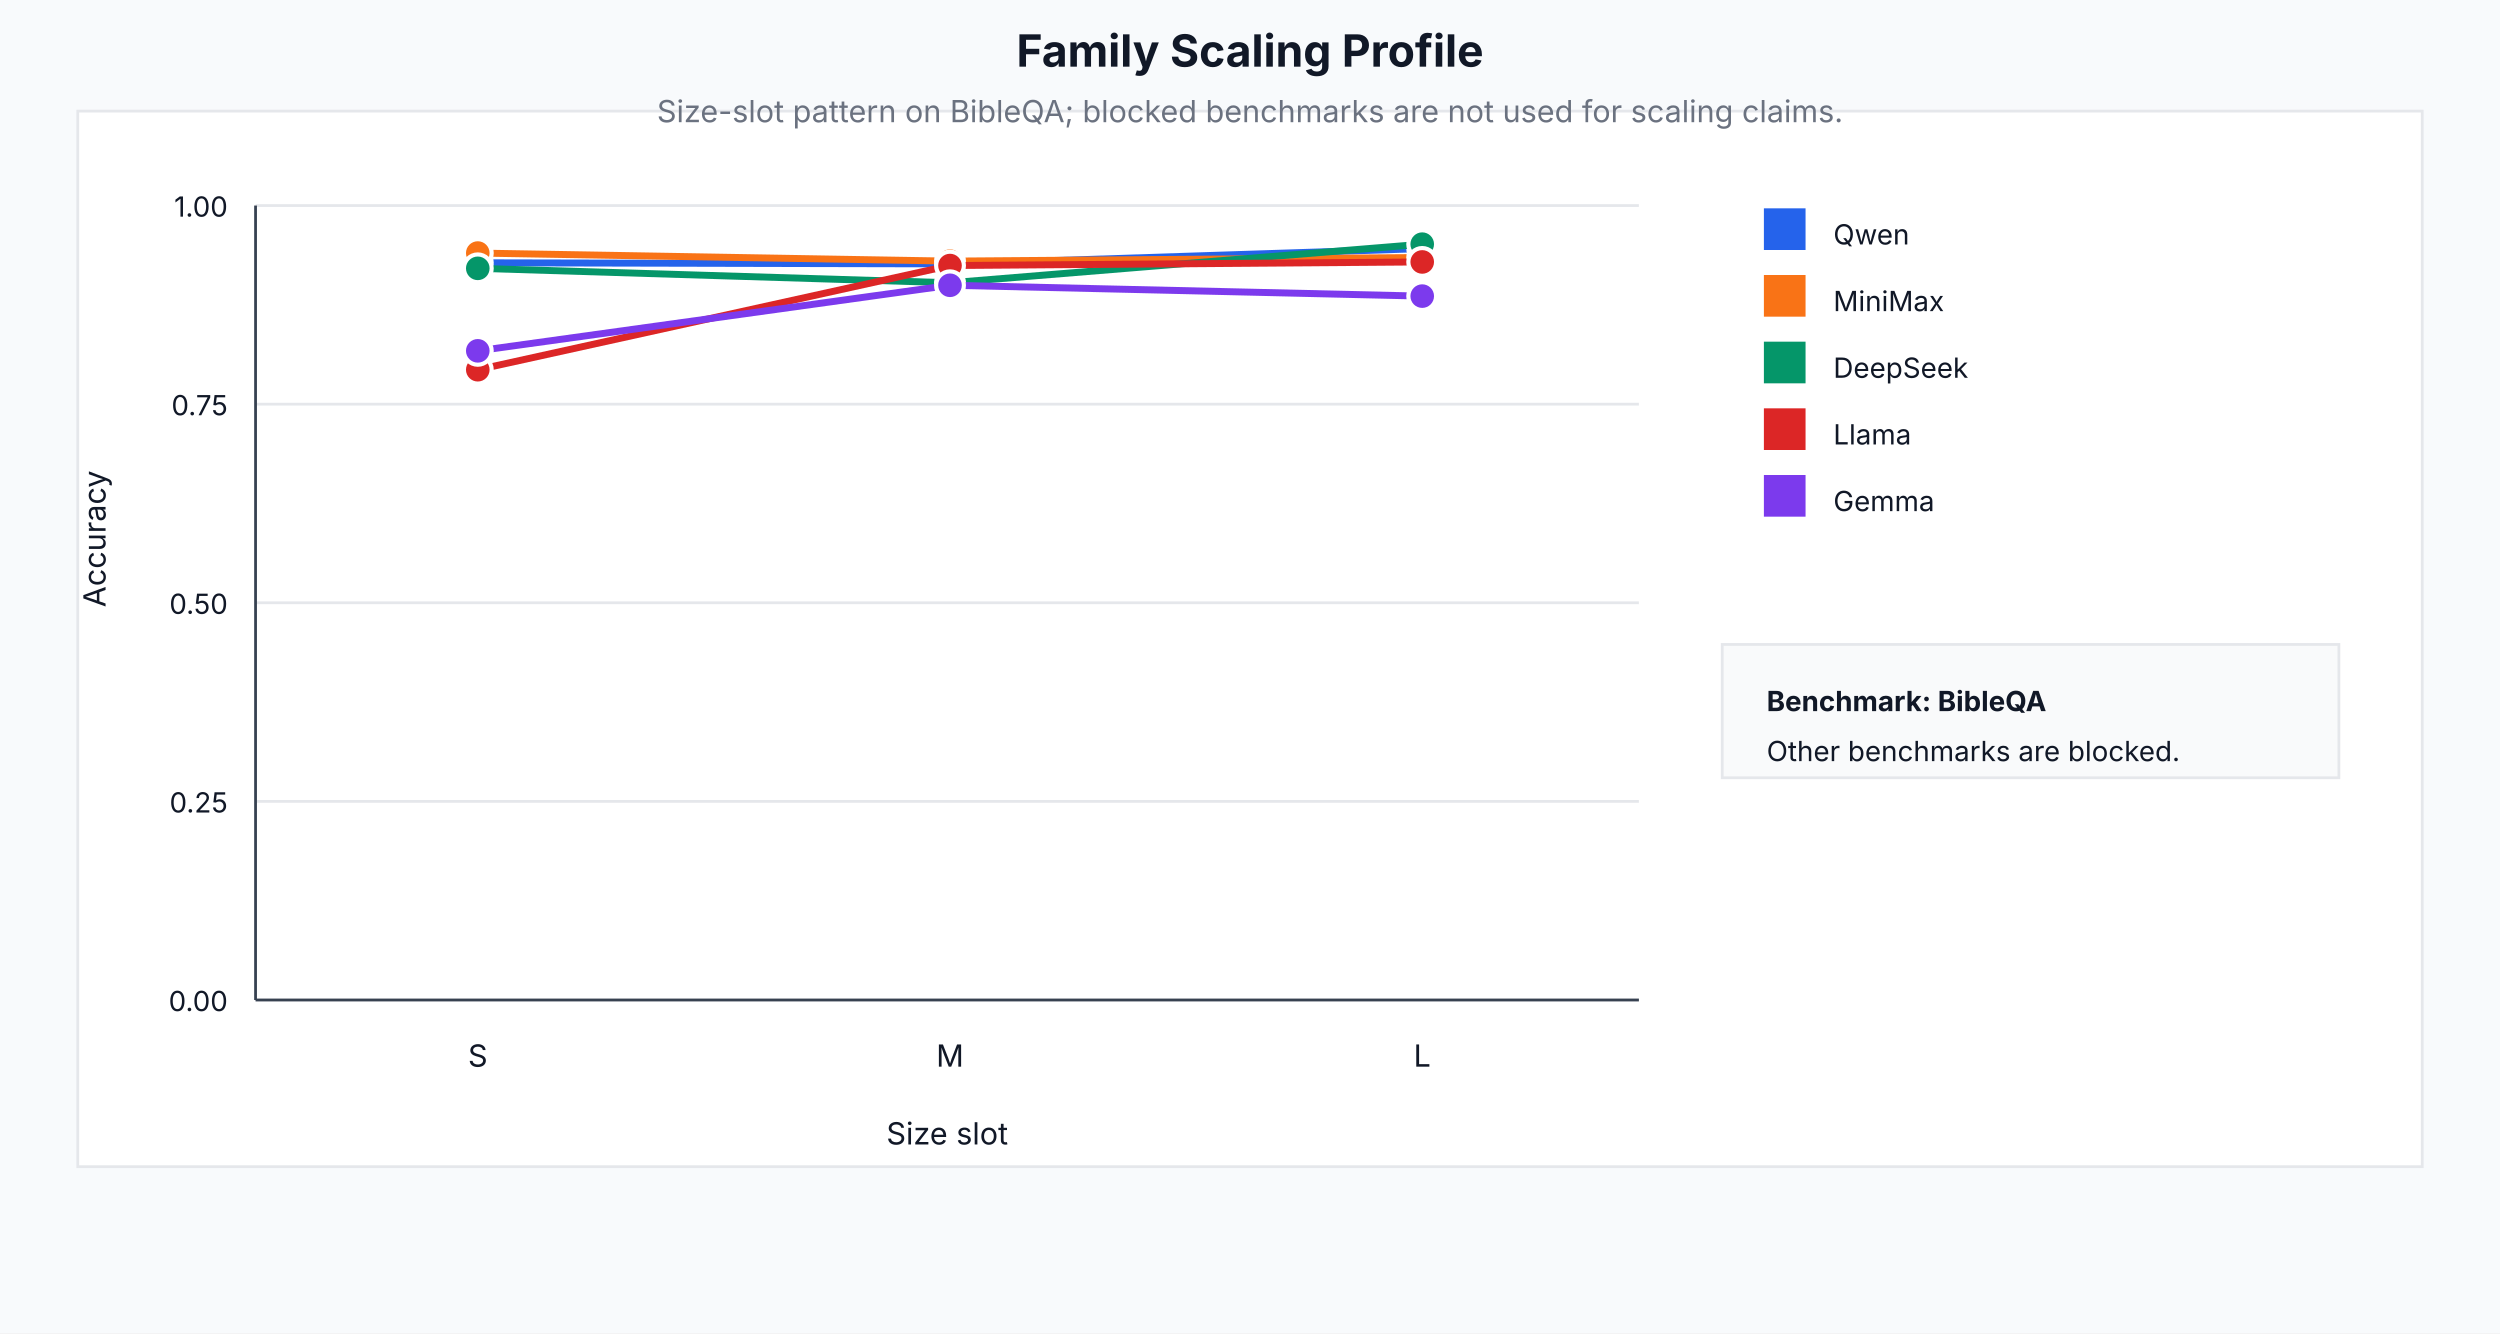
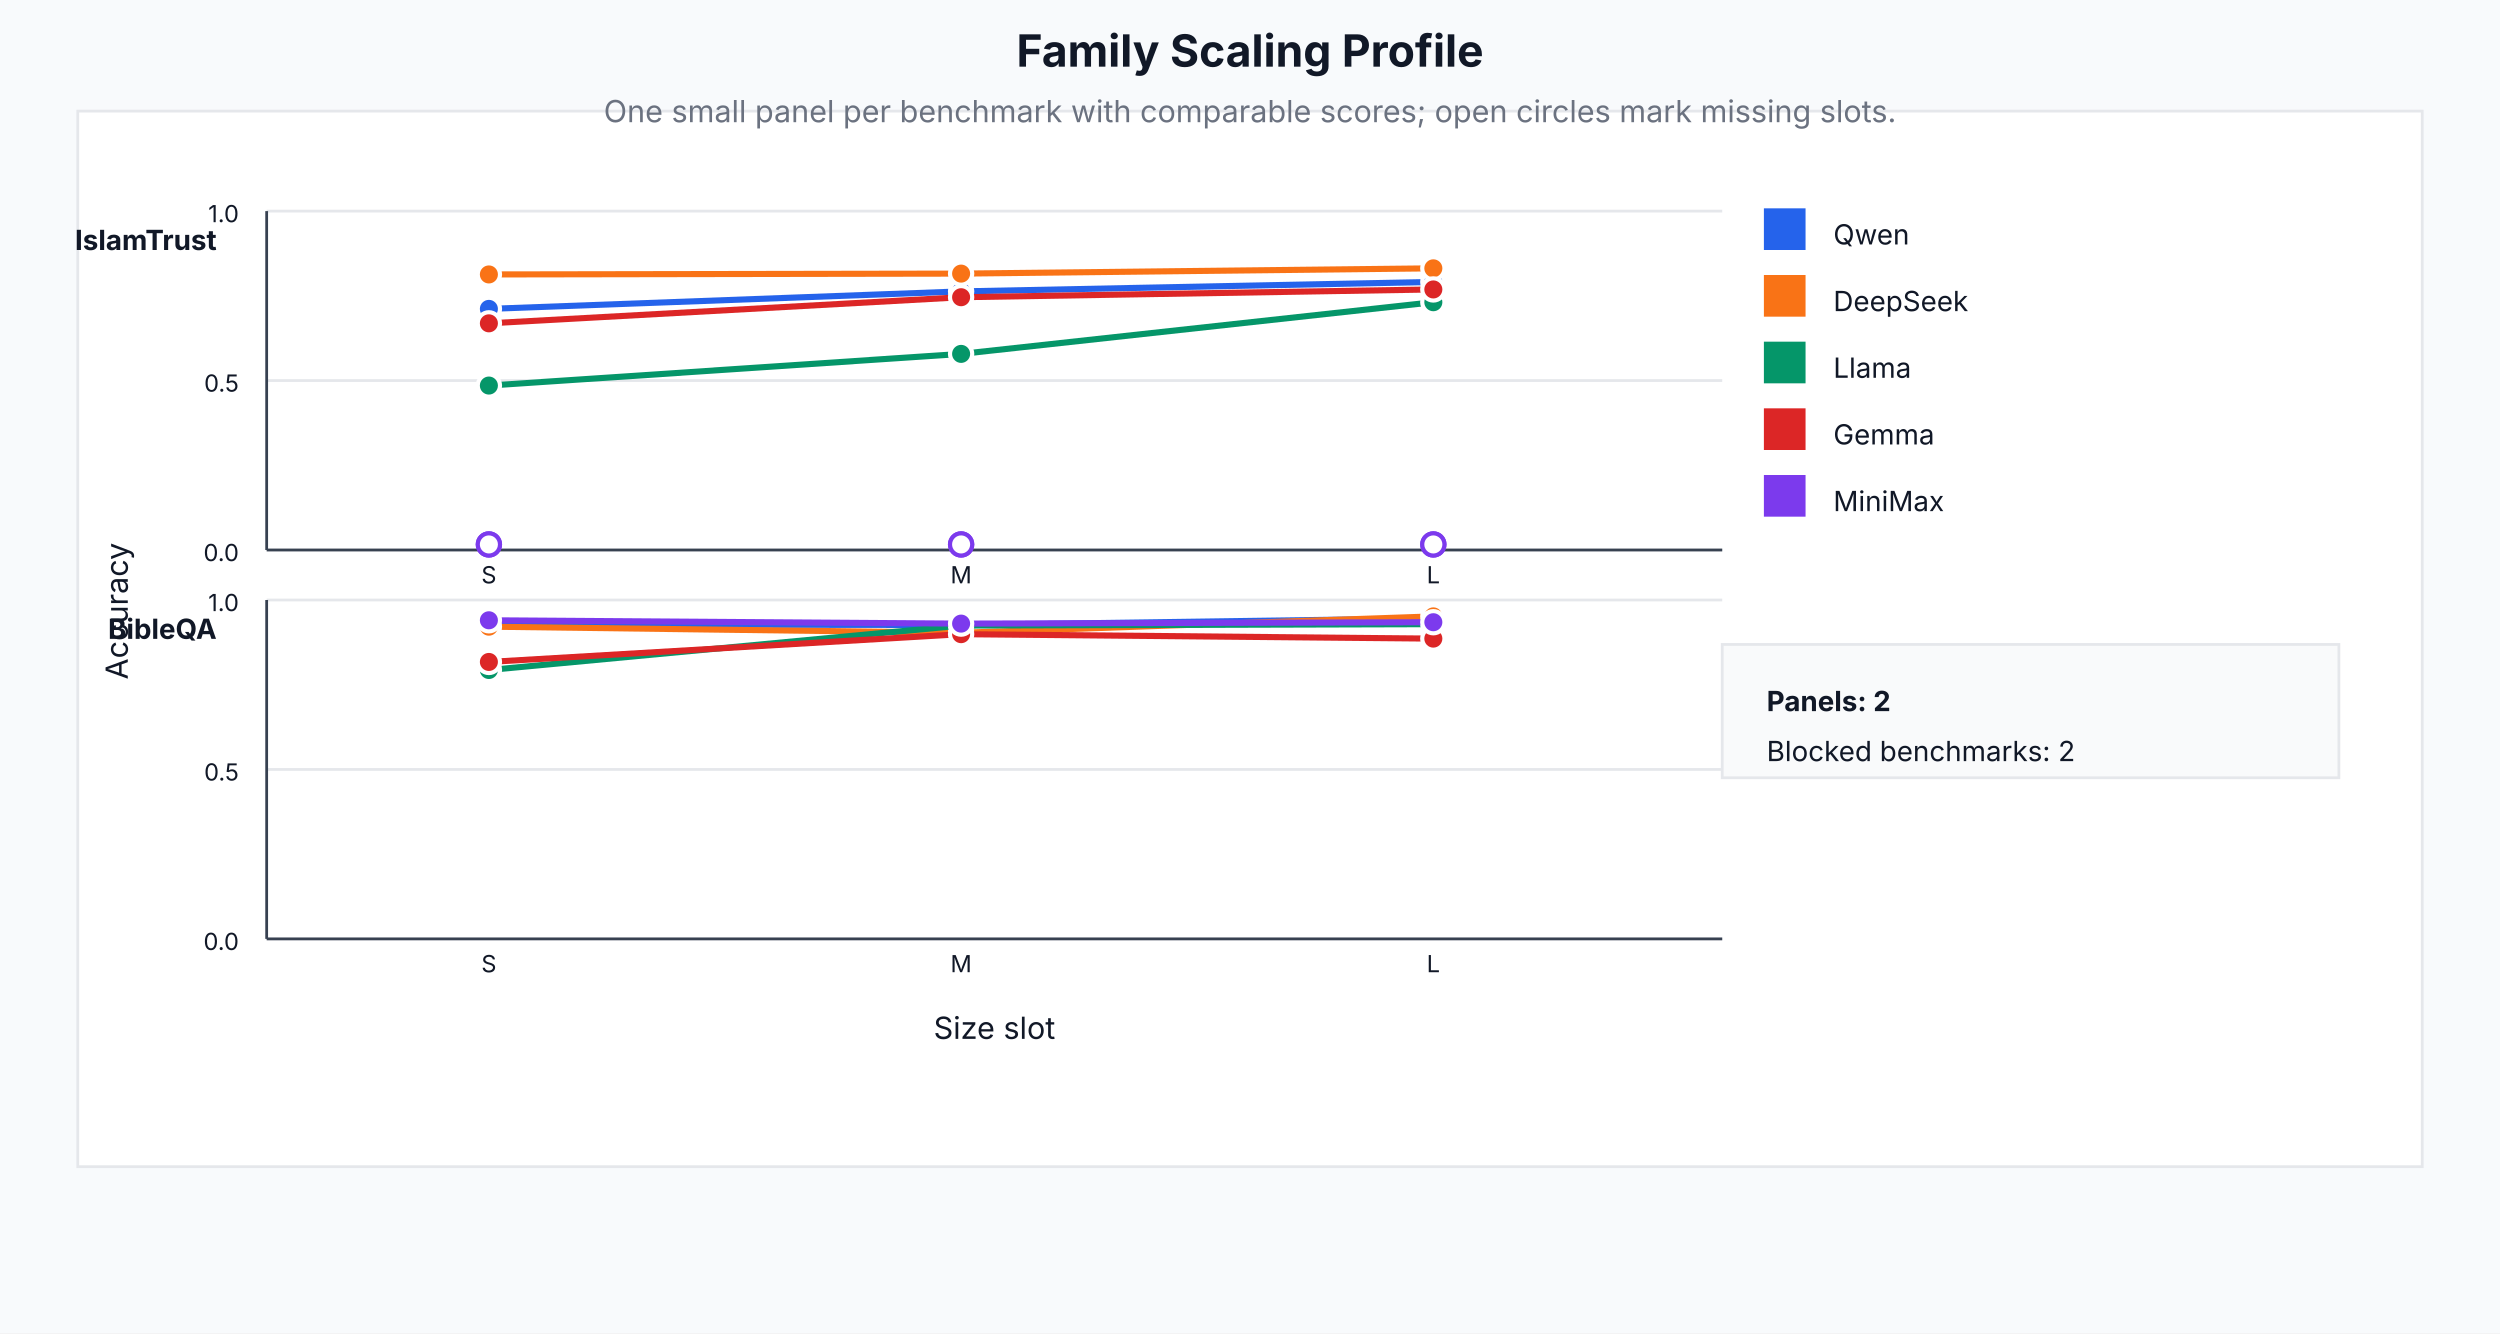
<svg xmlns="http://www.w3.org/2000/svg" viewBox="0 0 900 480" role="img">
  <style>
        text { font-family: system-ui, -apple-system, BlinkMacSystemFont, "Segoe UI", sans-serif; fill: #111827; }
        .title { font-size: 16px; font-weight: 750; }
        .subtitle { font-size: 11px; fill: #6B7280; }
        .axis { font-size: 11px; }
        .small { font-size: 10px; }
        .tiny { font-size: 8.5px; }
        .value { font-size: 10px; font-weight: 650; }
        .cell-label { font-size: 10px; font-weight: 750; fill: #ffffff; }
        .muted { font-size: 10px; fill: #6B7280; }
        .grid { stroke: #E5E7EB; stroke-width: 1; }
        .axis-line { stroke: #374151; stroke-width: 1; }
        .outline { stroke: #ffffff; stroke-width: 1; }
        .panel { stroke: #E5E7EB; stroke-width: 1; }
    </style>
  <rect x="0" y="0" width="900" height="480" fill="#F8FAFC" />
  <rect x="28.0" y="40.0" width="844.0" height="380.0" fill="#FFFFFF" class="panel" />
  <text x="450.0" y="24.0" class="title" text-anchor="middle">Family Scaling Profile</text>
-   <text x="450.0" y="44.0" class="subtitle" text-anchor="middle">Size-slot pattern on BibleQA; blocked benchmarks are not used for scaling claims.</text>
-   <line x1="92.0" y1="360.0" x2="590.0" y2="360.0" class="grid" />
-   <text x="82.0" y="364.0" class="small" text-anchor="end">0.00</text>
-   <line x1="92.0" y1="288.5" x2="590.0" y2="288.5" class="grid" />
-   <text x="82.0" y="292.5" class="small" text-anchor="end">0.25</text>
-   <line x1="92.0" y1="217.0" x2="590.0" y2="217.0" class="grid" />
-   <text x="82.0" y="221.0" class="small" text-anchor="end">0.50</text>
-   <line x1="92.0" y1="145.5" x2="590.0" y2="145.5" class="grid" />
-   <text x="82.0" y="149.5" class="small" text-anchor="end">0.75</text>
-   <line x1="92.0" y1="74.0" x2="590.0" y2="74.0" class="grid" />
-   <text x="82.0" y="78.0" class="small" text-anchor="end">1.00</text>
-   <line x1="92.0" y1="74.0" x2="92.0" y2="360.0" class="axis-line" />
-   <line x1="92.0" y1="360.0" x2="590.0" y2="360.0" class="axis-line" />
-   <text x="172.0" y="384.0" class="axis" text-anchor="middle">S</text>
-   <text x="342.0" y="384.0" class="axis" text-anchor="middle">M</text>
-   <text x="512.0" y="384.0" class="axis" text-anchor="middle">L</text>
-   <text x="341.0" y="412.0" class="axis" text-anchor="middle">Size slot</text>
-   <text x="38.0" y="194.0" class="axis" text-anchor="middle" transform="rotate(-90 38 194)">Accuracy</text>
-   <path d="M172.0,94.6 L342.0,95.0 L512.0,89.5" fill="none" stroke="#2563EB" stroke-width="2.5" stroke-linecap="round" stroke-linejoin="round" />
-   <circle cx="172.0" cy="94.6" r="5.0" fill="#2563EB" stroke="#ffffff" stroke-width="1.5" />
-   <circle cx="342.0" cy="95.0" r="5.0" fill="#2563EB" stroke="#ffffff" stroke-width="1.5" />
-   <circle cx="512.0" cy="89.5" r="5.0" fill="#2563EB" stroke="#ffffff" stroke-width="1.5" />
-   <path d="M172.0,91.1 L342.0,94.0 L512.0,92.7" fill="none" stroke="#F97316" stroke-width="2.5" stroke-linecap="round" stroke-linejoin="round" />
-   <circle cx="172.0" cy="91.1" r="5.0" fill="#F97316" stroke="#ffffff" stroke-width="1.5" />
-   <circle cx="342.0" cy="94.0" r="5.0" fill="#F97316" stroke="#ffffff" stroke-width="1.5" />
-   <circle cx="512.0" cy="92.7" r="5.0" fill="#F97316" stroke="#ffffff" stroke-width="1.5" />
-   <path d="M172.0,96.6 L342.0,101.8 L512.0,87.9" fill="none" stroke="#059669" stroke-width="2.5" stroke-linecap="round" stroke-linejoin="round" />
-   <circle cx="172.0" cy="96.6" r="5.0" fill="#059669" stroke="#ffffff" stroke-width="1.5" />
-   <circle cx="342.0" cy="101.8" r="5.0" fill="#059669" stroke="#ffffff" stroke-width="1.5" />
-   <circle cx="512.0" cy="87.9" r="5.0" fill="#059669" stroke="#ffffff" stroke-width="1.5" />
-   <path d="M172.0,133.1 L342.0,95.6 L512.0,94.3" fill="none" stroke="#DC2626" stroke-width="2.5" stroke-linecap="round" stroke-linejoin="round" />
-   <circle cx="172.0" cy="133.1" r="5.0" fill="#DC2626" stroke="#ffffff" stroke-width="1.5" />
-   <circle cx="342.0" cy="95.6" r="5.0" fill="#DC2626" stroke="#ffffff" stroke-width="1.5" />
-   <circle cx="512.0" cy="94.3" r="5.0" fill="#DC2626" stroke="#ffffff" stroke-width="1.5" />
-   <path d="M172.0,126.3 L342.0,102.7 L512.0,106.6" fill="none" stroke="#7C3AED" stroke-width="2.5" stroke-linecap="round" stroke-linejoin="round" />
-   <circle cx="172.0" cy="126.3" r="5.0" fill="#7C3AED" stroke="#ffffff" stroke-width="1.5" />
-   <circle cx="342.0" cy="102.7" r="5.0" fill="#7C3AED" stroke="#ffffff" stroke-width="1.5" />
-   <circle cx="512.0" cy="106.6" r="5.0" fill="#7C3AED" stroke="#ffffff" stroke-width="1.5" />
+   <text x="450.0" y="44.0" class="subtitle" text-anchor="middle">One small panel per benchmark with comparable scores; open circles mark missing slots.</text>
+   <text x="78.0" y="90.0" class="value" text-anchor="end">IslamTrust</text>
+   <line x1="96.0" y1="198.0" x2="620.0" y2="198.0" class="grid" />
+   <text x="86.0" y="202.0" class="tiny" text-anchor="end">0.0</text>
+   <line x1="96.0" y1="137.0" x2="620.0" y2="137.0" class="grid" />
+   <text x="86.0" y="141.0" class="tiny" text-anchor="end">0.5</text>
+   <line x1="96.0" y1="76.0" x2="620.0" y2="76.0" class="grid" />
+   <text x="86.0" y="80.0" class="tiny" text-anchor="end">1.0</text>
+   <line x1="96.0" y1="76.0" x2="96.0" y2="198.0" class="axis-line" />
+   <line x1="96.0" y1="198.0" x2="620.0" y2="198.0" class="axis-line" />
+   <text x="176.0" y="210.0" class="tiny" text-anchor="middle">S</text>
+   <text x="346.0" y="210.0" class="tiny" text-anchor="middle">M</text>
+   <text x="516.0" y="210.0" class="tiny" text-anchor="middle">L</text>
+   <path d="M176.0,111.2 L346.0,104.9 L516.0,101.5" fill="none" stroke="#2563EB" stroke-width="2.2" stroke-linecap="round" stroke-linejoin="round" />
+   <circle cx="176.0" cy="111.2" r="4.0" fill="#2563EB" stroke="#ffffff" stroke-width="1.5" />
+   <circle cx="346.0" cy="104.9" r="4.0" fill="#2563EB" stroke="#ffffff" stroke-width="1.5" />
+   <circle cx="516.0" cy="101.5" r="4.0" fill="#2563EB" stroke="#ffffff" stroke-width="1.5" />
+   <path d="M176.0,98.8 L346.0,98.5 L516.0,96.6" fill="none" stroke="#F97316" stroke-width="2.2" stroke-linecap="round" stroke-linejoin="round" />
+   <circle cx="176.0" cy="98.8" r="4.0" fill="#F97316" stroke="#ffffff" stroke-width="1.5" />
+   <circle cx="346.0" cy="98.5" r="4.0" fill="#F97316" stroke="#ffffff" stroke-width="1.5" />
+   <circle cx="516.0" cy="96.6" r="4.0" fill="#F97316" stroke="#ffffff" stroke-width="1.5" />
+   <path d="M176.0,138.8 L346.0,127.4 L516.0,108.8" fill="none" stroke="#059669" stroke-width="2.2" stroke-linecap="round" stroke-linejoin="round" />
+   <circle cx="176.0" cy="138.8" r="4.0" fill="#059669" stroke="#ffffff" stroke-width="1.5" />
+   <circle cx="346.0" cy="127.4" r="4.0" fill="#059669" stroke="#ffffff" stroke-width="1.5" />
+   <circle cx="516.0" cy="108.8" r="4.0" fill="#059669" stroke="#ffffff" stroke-width="1.5" />
+   <path d="M176.0,116.4 L346.0,107.0 L516.0,104.2" fill="none" stroke="#DC2626" stroke-width="2.2" stroke-linecap="round" stroke-linejoin="round" />
+   <circle cx="176.0" cy="116.4" r="4.0" fill="#DC2626" stroke="#ffffff" stroke-width="1.5" />
+   <circle cx="346.0" cy="107.0" r="4.0" fill="#DC2626" stroke="#ffffff" stroke-width="1.5" />
+   <circle cx="516.0" cy="104.2" r="4.0" fill="#DC2626" stroke="#ffffff" stroke-width="1.5" />
+   <circle cx="176.0" cy="196.0" r="4.0" fill="#ffffff" stroke="#7C3AED" stroke-width="1.5" />
+   <circle cx="346.0" cy="196.0" r="4.0" fill="#ffffff" stroke="#7C3AED" stroke-width="1.5" />
+   <circle cx="516.0" cy="196.0" r="4.0" fill="#ffffff" stroke="#7C3AED" stroke-width="1.5" />
+   <circle cx="176.0" cy="196.0" r="4.0" fill="#ffffff" stroke="#7C3AED" stroke-width="1.5" />
+   <circle cx="346.0" cy="196.0" r="4.0" fill="#ffffff" stroke="#7C3AED" stroke-width="1.5" />
+   <circle cx="516.0" cy="196.0" r="4.0" fill="#ffffff" stroke="#7C3AED" stroke-width="1.5" />
+   <text x="78.0" y="230.0" class="value" text-anchor="end">BibleQA</text>
+   <line x1="96.0" y1="338.0" x2="620.0" y2="338.0" class="grid" />
+   <text x="86.0" y="342.0" class="tiny" text-anchor="end">0.0</text>
+   <line x1="96.0" y1="277.0" x2="620.0" y2="277.0" class="grid" />
+   <text x="86.0" y="281.0" class="tiny" text-anchor="end">0.5</text>
+   <line x1="96.0" y1="216.0" x2="620.0" y2="216.0" class="grid" />
+   <text x="86.0" y="220.0" class="tiny" text-anchor="end">1.0</text>
+   <line x1="96.0" y1="216.0" x2="96.0" y2="338.0" class="axis-line" />
+   <line x1="96.0" y1="338.0" x2="620.0" y2="338.0" class="axis-line" />
+   <text x="176.0" y="350.0" class="tiny" text-anchor="middle">S</text>
+   <text x="346.0" y="350.0" class="tiny" text-anchor="middle">M</text>
+   <text x="516.0" y="350.0" class="tiny" text-anchor="middle">L</text>
+   <path d="M176.0,224.8 L346.0,225.0 L516.0,222.6" fill="none" stroke="#2563EB" stroke-width="2.2" stroke-linecap="round" stroke-linejoin="round" />
+   <circle cx="176.0" cy="224.8" r="4.0" fill="#2563EB" stroke="#ffffff" stroke-width="1.5" />
+   <circle cx="346.0" cy="225.0" r="4.0" fill="#2563EB" stroke="#ffffff" stroke-width="1.5" />
+   <circle cx="516.0" cy="222.6" r="4.0" fill="#2563EB" stroke="#ffffff" stroke-width="1.5" />
+   <path d="M176.0,225.6 L346.0,227.8 L516.0,221.9" fill="none" stroke="#F97316" stroke-width="2.2" stroke-linecap="round" stroke-linejoin="round" />
+   <circle cx="176.0" cy="225.6" r="4.0" fill="#F97316" stroke="#ffffff" stroke-width="1.5" />
+   <circle cx="346.0" cy="227.8" r="4.0" fill="#F97316" stroke="#ffffff" stroke-width="1.5" />
+   <circle cx="516.0" cy="221.9" r="4.0" fill="#F97316" stroke="#ffffff" stroke-width="1.5" />
+   <path d="M176.0,241.2 L346.0,225.2 L516.0,224.7" fill="none" stroke="#059669" stroke-width="2.2" stroke-linecap="round" stroke-linejoin="round" />
+   <circle cx="176.0" cy="241.2" r="4.0" fill="#059669" stroke="#ffffff" stroke-width="1.5" />
+   <circle cx="346.0" cy="225.2" r="4.0" fill="#059669" stroke="#ffffff" stroke-width="1.5" />
+   <circle cx="516.0" cy="224.7" r="4.0" fill="#059669" stroke="#ffffff" stroke-width="1.5" />
+   <path d="M176.0,238.3 L346.0,228.3 L516.0,229.9" fill="none" stroke="#DC2626" stroke-width="2.2" stroke-linecap="round" stroke-linejoin="round" />
+   <circle cx="176.0" cy="238.3" r="4.0" fill="#DC2626" stroke="#ffffff" stroke-width="1.5" />
+   <circle cx="346.0" cy="228.3" r="4.0" fill="#DC2626" stroke="#ffffff" stroke-width="1.5" />
+   <circle cx="516.0" cy="229.9" r="4.0" fill="#DC2626" stroke="#ffffff" stroke-width="1.5" />
+   <path d="M176.0,223.3 L346.0,224.5 L516.0,224.0" fill="none" stroke="#7C3AED" stroke-width="2.2" stroke-linecap="round" stroke-linejoin="round" />
+   <circle cx="176.0" cy="223.3" r="4.0" fill="#7C3AED" stroke="#ffffff" stroke-width="1.5" />
+   <circle cx="346.0" cy="224.5" r="4.0" fill="#7C3AED" stroke="#ffffff" stroke-width="1.5" />
+   <circle cx="516.0" cy="224.0" r="4.0" fill="#7C3AED" stroke="#ffffff" stroke-width="1.5" />
+   <text x="358.0" y="374.0" class="axis" text-anchor="middle">Size slot</text>
+   <text x="46.0" y="220.0" class="axis" text-anchor="middle" transform="rotate(-90 46 220)">Accuracy</text>
  <rect x="635.0" y="75.0" width="15.0" height="15.0" fill="#2563EB" />
  <text x="660.0" y="88.0" class="small" text-anchor="start">Qwen</text>
  <rect x="635.0" y="99.0" width="15.0" height="15.0" fill="#F97316" />
-   <text x="660.0" y="112.0" class="small" text-anchor="start">MiniMax</text>
+   <text x="660.0" y="112.0" class="small" text-anchor="start">DeepSeek</text>
  <rect x="635.0" y="123.0" width="15.0" height="15.0" fill="#059669" />
-   <text x="660.0" y="136.0" class="small" text-anchor="start">DeepSeek</text>
+   <text x="660.0" y="136.0" class="small" text-anchor="start">Llama</text>
  <rect x="635.0" y="147.0" width="15.0" height="15.0" fill="#DC2626" />
-   <text x="660.0" y="160.0" class="small" text-anchor="start">Llama</text>
+   <text x="660.0" y="160.0" class="small" text-anchor="start">Gemma</text>
  <rect x="635.0" y="171.0" width="15.0" height="15.0" fill="#7C3AED" />
-   <text x="660.0" y="184.0" class="small" text-anchor="start">Gemma</text>
+   <text x="660.0" y="184.0" class="small" text-anchor="start">MiniMax</text>
  <rect x="620.0" y="232.0" width="222.0" height="48.0" fill="#F9FAFB" class="panel" />
-   <text x="636.0" y="256.0" class="value" text-anchor="start">Benchmark: BibleQA</text>
-   <text x="636.0" y="274.0" class="small" text-anchor="start">Other benchmarks are blocked.</text>
+   <text x="636.0" y="256.0" class="value" text-anchor="start">Panels: 2</text>
+   <text x="636.0" y="274.0" class="small" text-anchor="start">Blocked benchmarks: 2</text>
</svg>
